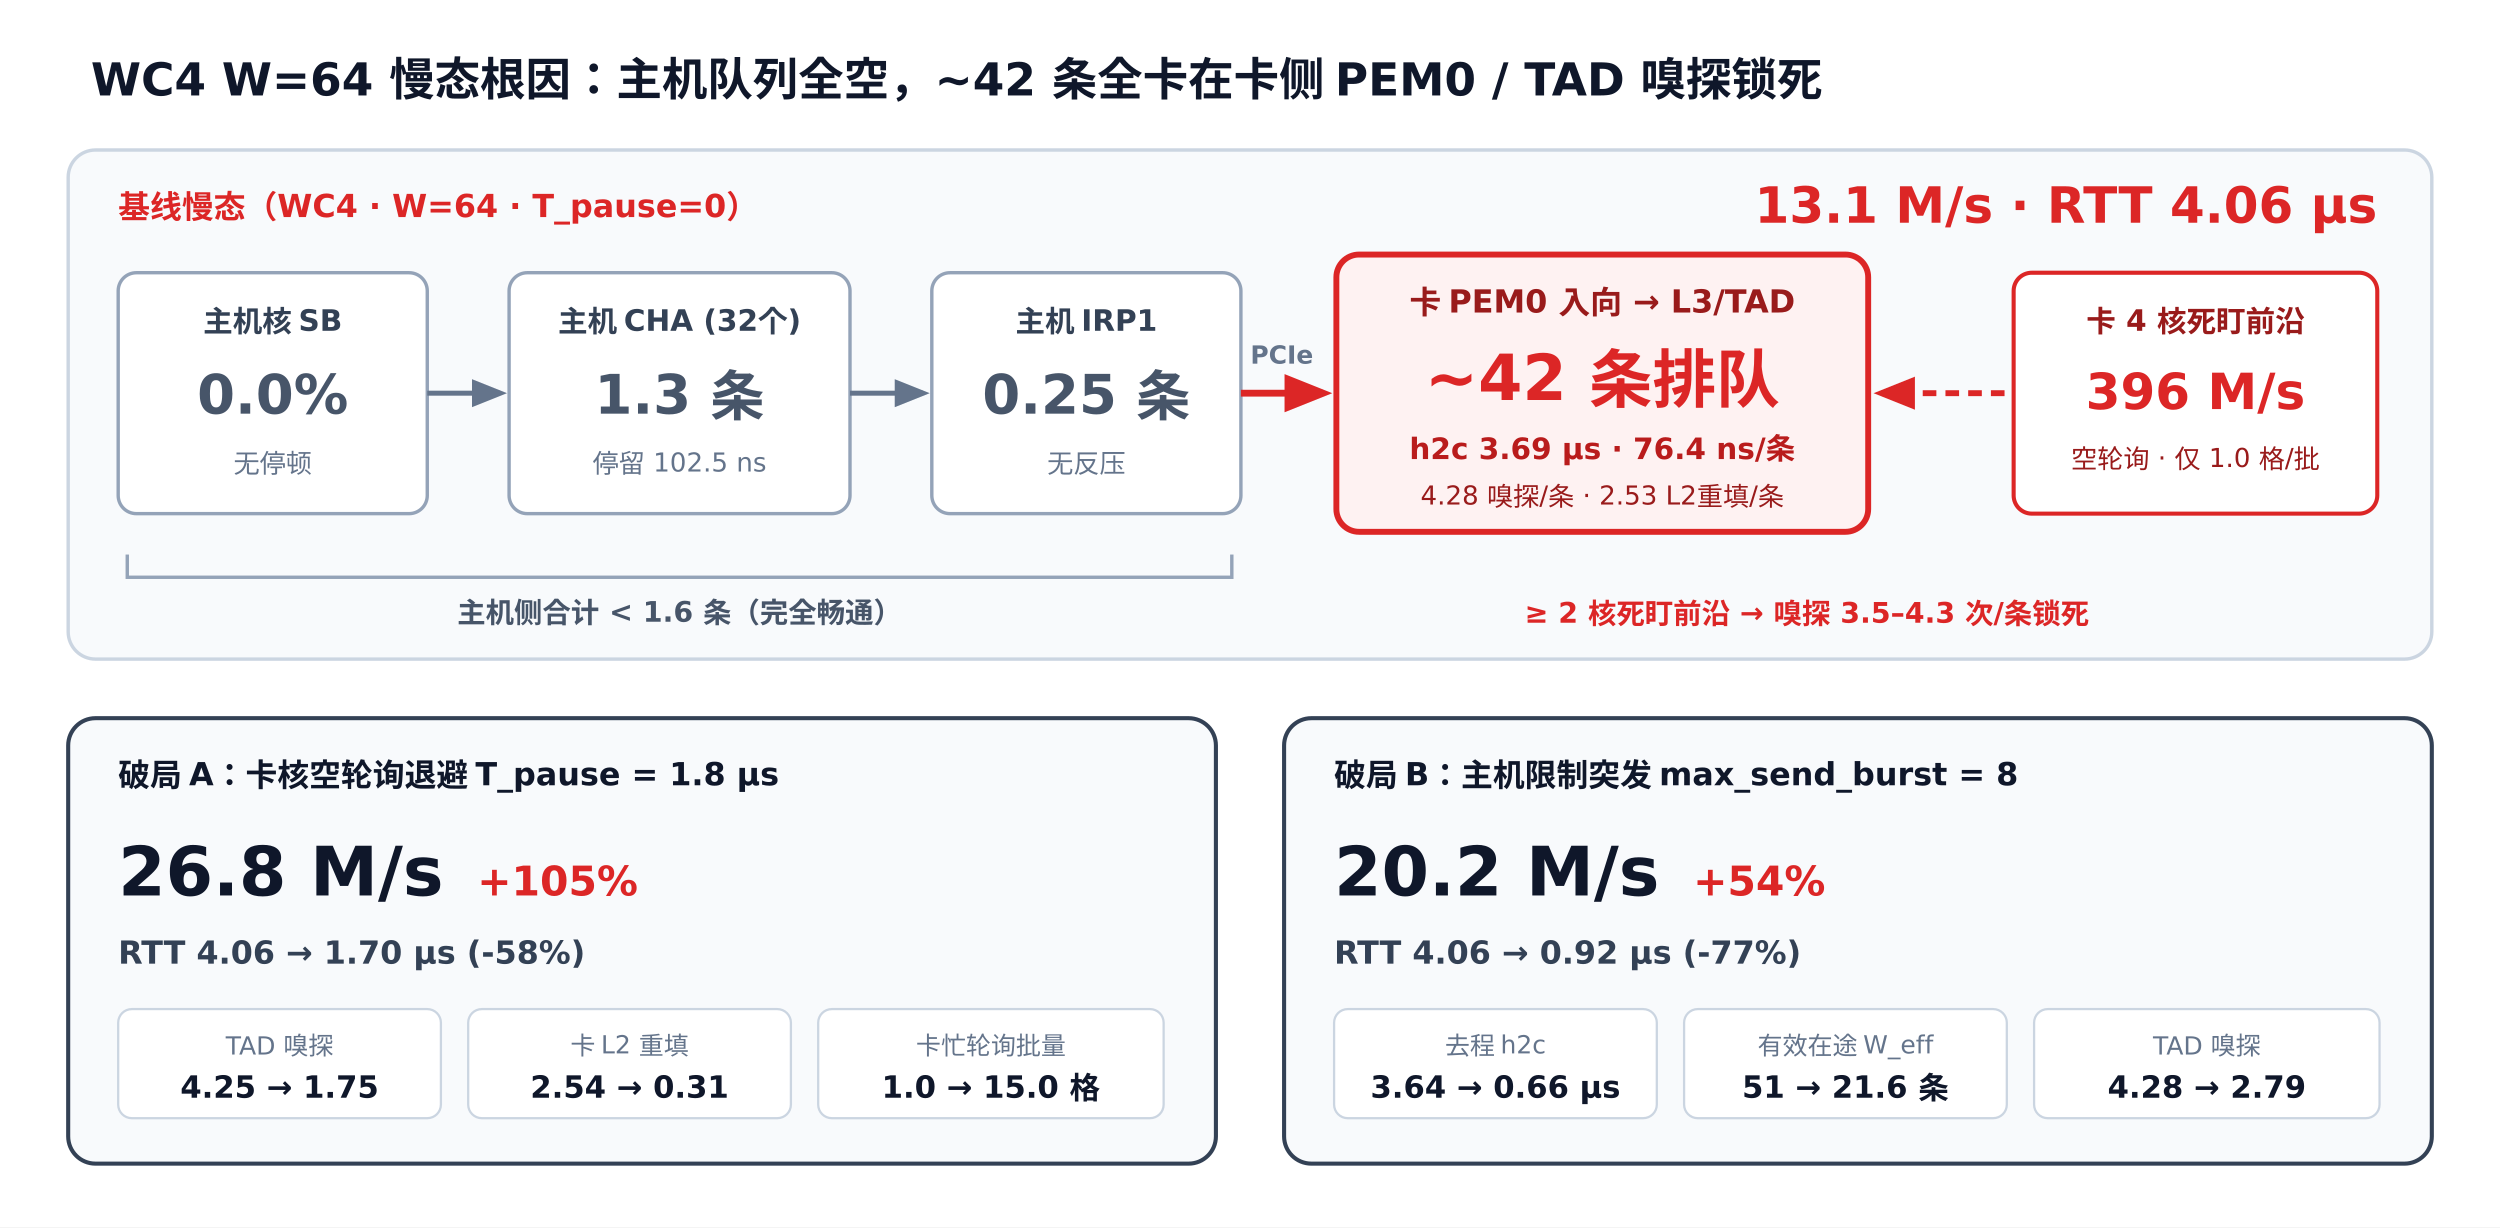
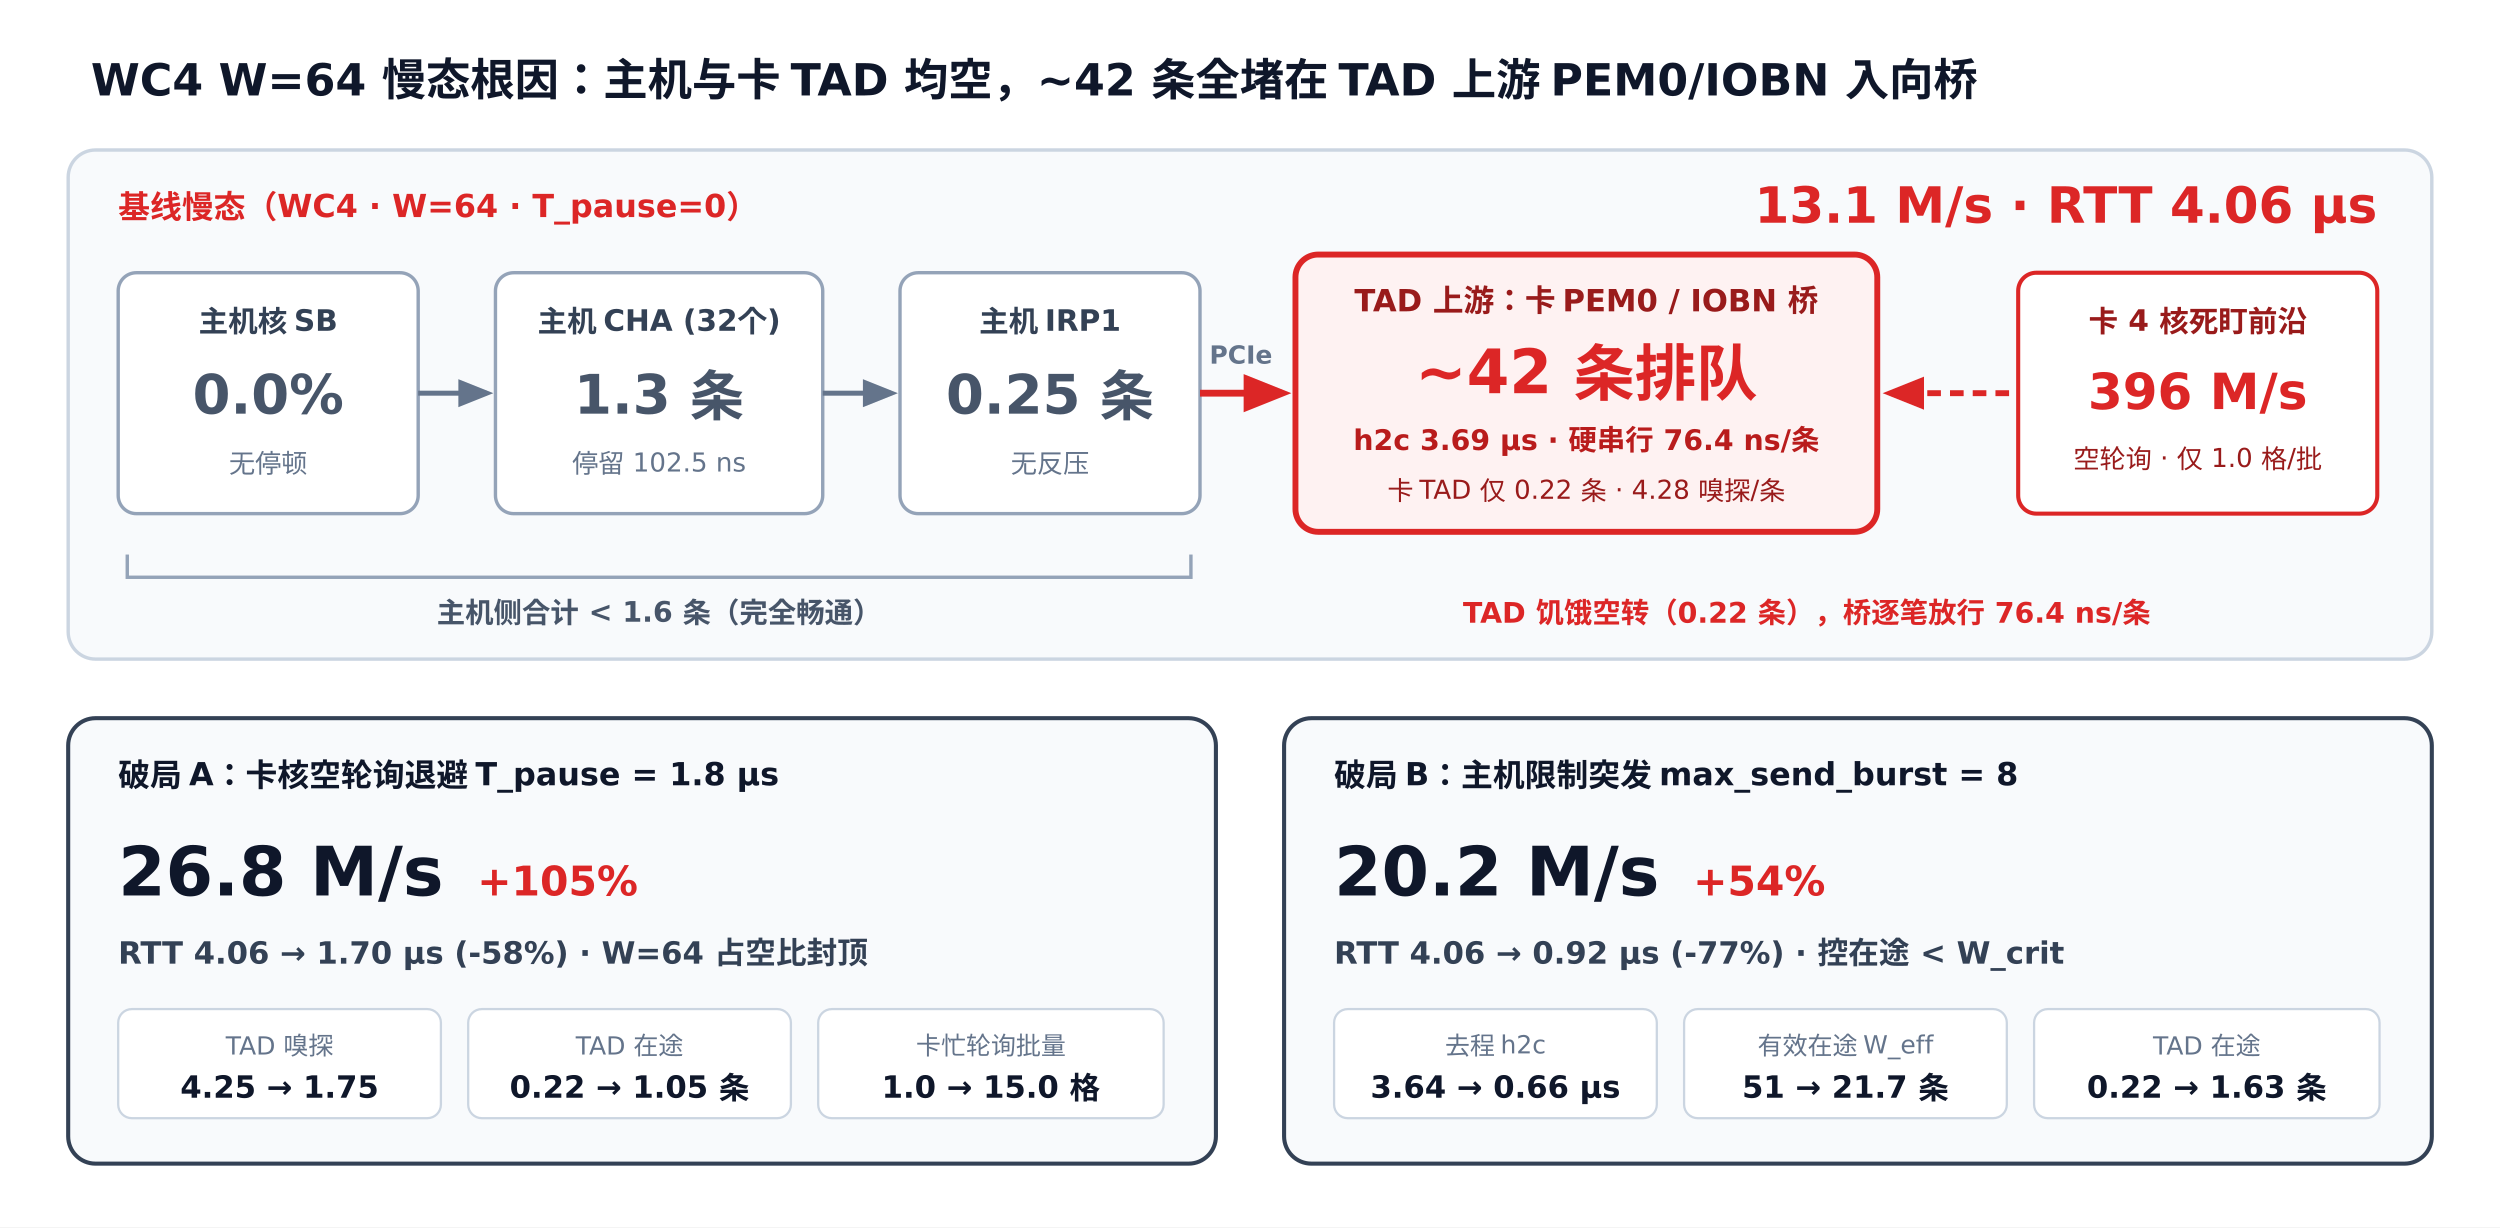
<svg xmlns="http://www.w3.org/2000/svg" viewBox="0 0 1100 540" width="1100" height="540" font-family="DejaVu Sans, Droid Sans Fallback, sans-serif">
  <defs>
    <marker id="arr-gray" viewBox="0 0 10 10" refX="8" refY="5" markerWidth="7" markerHeight="7" orient="auto-start-reverse">
      <path d="M 0 1 L 10 5 L 0 9 z" fill="#64748b" />
    </marker>
    <marker id="arr-red" viewBox="0 0 10 10" refX="8" refY="5" markerWidth="7" markerHeight="7" orient="auto-start-reverse">
      <path d="M 0 1 L 10 5 L 0 9 z" fill="#dc2626" />
    </marker>
-     <marker id="arr-dark" viewBox="0 0 10 10" refX="8" refY="5" markerWidth="7" markerHeight="7" orient="auto-start-reverse">
-       <path d="M 0 1 L 10 5 L 0 9 z" fill="#1e293b" />
-     </marker>
  </defs>
  <rect width="1100" height="540" fill="#ffffff" />
-   <text x="40" y="42" font-size="20" font-weight="bold" fill="#0f172a">WC4 W=64 慢态根因：主机队列全空，~42 条全卡在卡侧 PEM0 / TAD 嗅探锁死</text>
+   <text x="40" y="42" font-size="19.5" font-weight="bold" fill="#0f172a">WC4 W=64 慢态根因：主机与卡 TAD 均空，~42 条全堵在 TAD 上游 PEM0/IOBN 入向桥</text>
  <rect x="30" y="66" width="1040" height="224" rx="12" fill="#f8fafc" stroke="#cbd5e1" stroke-width="1.5" />
  <text x="52" y="96" font-size="14" font-weight="bold" fill="#dc2626">基线慢态（WC4 · W=64 · T_pause=0）</text>
  <text x="1046" y="98" font-size="22" font-weight="bold" fill="#dc2626" text-anchor="end">13.1 M/s · RTT 4.06 µs</text>
-   <rect x="52" y="120" width="136" height="106" rx="8" fill="#ffffff" stroke="#94a3b8" stroke-width="1.5" />
-   <text x="120" y="146" font-size="13" font-weight="bold" fill="#334155" text-anchor="middle">主机核 SB</text>
-   <text x="120" y="182" font-size="24" font-weight="bold" fill="#475569" text-anchor="middle">0.0%</text>
-   <text x="120" y="208" font-size="11.5" fill="#64748b" text-anchor="middle">无停顿</text>
-   <line x1="188" y1="173" x2="220" y2="173" stroke="#64748b" stroke-width="2.2" marker-end="url(#arr-gray)" />
-   <rect x="224" y="120" width="150" height="106" rx="8" fill="#ffffff" stroke="#94a3b8" stroke-width="1.5" />
-   <text x="299" y="146" font-size="13" font-weight="bold" fill="#334155" text-anchor="middle">主机 CHA (32个)</text>
-   <text x="299" y="182" font-size="24" font-weight="bold" fill="#475569" text-anchor="middle">1.3 条</text>
-   <text x="299" y="208" font-size="11.5" fill="#64748b" text-anchor="middle">停留 102.5 ns</text>
-   <line x1="374" y1="173" x2="406" y2="173" stroke="#64748b" stroke-width="2.2" marker-end="url(#arr-gray)" />
-   <rect x="410" y="120" width="136" height="106" rx="8" fill="#ffffff" stroke="#94a3b8" stroke-width="1.5" />
-   <text x="478" y="146" font-size="13" font-weight="bold" fill="#334155" text-anchor="middle">主机 IRP1</text>
-   <text x="478" y="182" font-size="24" font-weight="bold" fill="#475569" text-anchor="middle">0.25 条</text>
-   <text x="478" y="208" font-size="11.5" fill="#64748b" text-anchor="middle">无反压</text>
-   <line x1="546" y1="173" x2="582" y2="173" stroke="#dc2626" stroke-width="3" marker-end="url(#arr-red)" />
-   <text x="564" y="160" font-size="11" font-weight="bold" fill="#64748b" text-anchor="middle">PCIe</text>
-   <rect x="588" y="112" width="234" height="122" rx="10" fill="#fef2f2" stroke="#dc2626" stroke-width="2.6" />
-   <text x="705" y="138" font-size="14" font-weight="bold" fill="#991b1b" text-anchor="middle">卡 PEM0 入向 → L3/TAD</text>
-   <text x="705" y="176" font-size="28" font-weight="bold" fill="#dc2626" text-anchor="middle">~42 条排队</text>
-   <text x="705" y="202" font-size="13" font-weight="bold" fill="#b91c1c" text-anchor="middle">h2c 3.69 µs · 76.4 ns/条</text>
-   <text x="705" y="222" font-size="11.5" fill="#991b1b" text-anchor="middle">4.28 嗅探/条 · 2.53 L2重填/条</text>
-   <line x1="882" y1="173" x2="828" y2="173" stroke="#dc2626" stroke-width="2.6" stroke-dasharray="6,4" marker-end="url(#arr-red)" />
-   <rect x="886" y="120" width="160" height="106" rx="8" fill="#ffffff" stroke="#dc2626" stroke-width="1.8" />
-   <text x="966" y="146" font-size="13" font-weight="bold" fill="#991b1b" text-anchor="middle">卡 4 核死盯前沿</text>
-   <text x="966" y="180" font-size="22" font-weight="bold" fill="#dc2626" text-anchor="middle">396 M/s</text>
-   <text x="966" y="206" font-size="11.5" fill="#991b1b" text-anchor="middle">空轮询 · 仅 1.0 格/批</text>
-   <path d="M 56 244 L 56 254 L 542 254 L 542 244" fill="none" stroke="#94a3b8" stroke-width="1.5" />
-   <text x="299" y="274" font-size="12.5" font-weight="bold" fill="#475569" text-anchor="middle">主机侧合计 &lt; 1.6 条（完全畅通）</text>
-   <text x="795" y="274" font-size="12.5" font-weight="bold" fill="#dc2626" text-anchor="middle">≥ 2 核死盯前沿 → 嗅探 3.5–4.3 次/条锁死</text>
+   <rect x="52" y="120" width="132" height="106" rx="8" fill="#ffffff" stroke="#94a3b8" stroke-width="1.5" />
+   <text x="118" y="146" font-size="13" font-weight="bold" fill="#334155" text-anchor="middle">主机核 SB</text>
+   <text x="118" y="182" font-size="24" font-weight="bold" fill="#475569" text-anchor="middle">0.0%</text>
+   <text x="118" y="208" font-size="11.5" fill="#64748b" text-anchor="middle">无停顿</text>
+   <line x1="184" y1="173" x2="214" y2="173" stroke="#64748b" stroke-width="2.2" marker-end="url(#arr-gray)" />
+   <rect x="218" y="120" width="144" height="106" rx="8" fill="#ffffff" stroke="#94a3b8" stroke-width="1.5" />
+   <text x="290" y="146" font-size="13" font-weight="bold" fill="#334155" text-anchor="middle">主机 CHA (32个)</text>
+   <text x="290" y="182" font-size="24" font-weight="bold" fill="#475569" text-anchor="middle">1.3 条</text>
+   <text x="290" y="208" font-size="11.5" fill="#64748b" text-anchor="middle">停留 102.5 ns</text>
+   <line x1="362" y1="173" x2="392" y2="173" stroke="#64748b" stroke-width="2.2" marker-end="url(#arr-gray)" />
+   <rect x="396" y="120" width="132" height="106" rx="8" fill="#ffffff" stroke="#94a3b8" stroke-width="1.5" />
+   <text x="462" y="146" font-size="13" font-weight="bold" fill="#334155" text-anchor="middle">主机 IRP1</text>
+   <text x="462" y="182" font-size="24" font-weight="bold" fill="#475569" text-anchor="middle">0.25 条</text>
+   <text x="462" y="208" font-size="11.5" fill="#64748b" text-anchor="middle">无反压</text>
+   <line x1="528" y1="173" x2="564" y2="173" stroke="#dc2626" stroke-width="3" marker-end="url(#arr-red)" />
+   <text x="546" y="160" font-size="11" font-weight="bold" fill="#64748b" text-anchor="middle">PCIe</text>
+   <rect x="570" y="112" width="256" height="122" rx="10" fill="#fef2f2" stroke="#dc2626" stroke-width="2.6" />
+   <text x="698" y="137" font-size="13.5" font-weight="bold" fill="#991b1b" text-anchor="middle">TAD 上游：卡 PEM0 / IOBN 桥</text>
+   <text x="698" y="173" font-size="27" font-weight="bold" fill="#dc2626" text-anchor="middle">~42 条排队</text>
+   <text x="698" y="198" font-size="12.5" font-weight="bold" fill="#b91c1c" text-anchor="middle">h2c 3.69 µs · 硬串行 76.4 ns/条</text>
+   <text x="698" y="220" font-size="11.5" fill="#991b1b" text-anchor="middle">卡 TAD 仅 0.22 条 · 4.28 嗅探/条</text>
+   <line x1="884" y1="173" x2="832" y2="173" stroke="#dc2626" stroke-width="2.6" stroke-dasharray="6,4" marker-end="url(#arr-red)" />
+   <rect x="888" y="120" width="158" height="106" rx="8" fill="#ffffff" stroke="#dc2626" stroke-width="1.8" />
+   <text x="967" y="146" font-size="13" font-weight="bold" fill="#991b1b" text-anchor="middle">卡 4 核死盯前沿</text>
+   <text x="967" y="180" font-size="22" font-weight="bold" fill="#dc2626" text-anchor="middle">396 M/s</text>
+   <text x="967" y="206" font-size="11.5" fill="#991b1b" text-anchor="middle">空轮询 · 仅 1.0 格/批</text>
+   <path d="M 56 244 L 56 254 L 524 254 L 524 244" fill="none" stroke="#94a3b8" stroke-width="1.5" />
+   <text x="290" y="274" font-size="12.5" font-weight="bold" fill="#475569" text-anchor="middle">主机侧合计 &lt; 1.6 条（完全畅通）</text>
+   <text x="795" y="274" font-size="12.5" font-weight="bold" fill="#dc2626" text-anchor="middle">TAD 饥饿空转（0.22 条），桥逐笔放行 76.4 ns/条</text>
  <rect x="30" y="316" width="505" height="196" rx="12" fill="#f8fafc" stroke="#334155" stroke-width="1.8" />
  <text x="52" y="346" font-size="14" font-weight="bold" fill="#0f172a">破局 A：卡核空轮询退避 T_pause = 1.8 µs</text>
  <text x="52" y="394" font-size="30" font-weight="bold" fill="#0f172a">26.8 M/s</text>
  <text x="210" y="394" font-size="18" font-weight="bold" fill="#dc2626">+105%</text>
-   <text x="52" y="424" font-size="14" font-weight="bold" fill="#334155">RTT 4.06 → 1.70 µs (-58%)</text>
+   <text x="52" y="424" font-size="13.5" font-weight="bold" fill="#334155">RTT 4.06 → 1.70 µs (-58%) · W=64 占空比封顶</text>
  <rect x="52" y="444" width="142" height="48" rx="6" fill="#ffffff" stroke="#cbd5e1" />
  <text x="123" y="464" font-size="11" fill="#64748b" text-anchor="middle">TAD 嗅探</text>
  <text x="123" y="483" font-size="13.5" font-weight="bold" fill="#0f172a" text-anchor="middle">4.25 → 1.75</text>
  <rect x="206" y="444" width="142" height="48" rx="6" fill="#ffffff" stroke="#cbd5e1" />
-   <text x="277" y="464" font-size="11" fill="#64748b" text-anchor="middle">卡 L2 重填</text>
-   <text x="277" y="483" font-size="13.5" font-weight="bold" fill="#0f172a" text-anchor="middle">2.54 → 0.31</text>
+   <text x="277" y="464" font-size="11" fill="#64748b" text-anchor="middle">TAD 在途</text>
+   <text x="277" y="483" font-size="13.5" font-weight="bold" fill="#0f172a" text-anchor="middle">0.22 → 1.05 条</text>
  <rect x="360" y="444" width="152" height="48" rx="6" fill="#ffffff" stroke="#cbd5e1" />
  <text x="436" y="464" font-size="11" fill="#64748b" text-anchor="middle">卡忙轮询批量</text>
  <text x="436" y="483" font-size="13.5" font-weight="bold" fill="#0f172a" text-anchor="middle">1.0 → 15.0 格</text>
  <rect x="565" y="316" width="505" height="196" rx="12" fill="#f8fafc" stroke="#334155" stroke-width="1.8" />
  <text x="587" y="346" font-size="14" font-weight="bold" fill="#0f172a">破局 B：主机限制突发 max_send_burst = 8</text>
  <text x="587" y="394" font-size="30" font-weight="bold" fill="#0f172a">20.2 M/s</text>
  <text x="745" y="394" font-size="18" font-weight="bold" fill="#dc2626">+54%</text>
-   <text x="587" y="424" font-size="14" font-weight="bold" fill="#334155">RTT 4.06 → 0.92 µs (-77%)</text>
+   <text x="587" y="424" font-size="13.5" font-weight="bold" fill="#334155">RTT 4.06 → 0.92 µs (-77%) · 控在途 &lt; W_crit</text>
  <rect x="587" y="444" width="142" height="48" rx="6" fill="#ffffff" stroke="#cbd5e1" />
  <text x="658" y="464" font-size="11" fill="#64748b" text-anchor="middle">去程 h2c</text>
  <text x="658" y="483" font-size="13.5" font-weight="bold" fill="#0f172a" text-anchor="middle">3.64 → 0.66 µs</text>
  <rect x="741" y="444" width="142" height="48" rx="6" fill="#ffffff" stroke="#cbd5e1" />
  <text x="812" y="464" font-size="11" fill="#64748b" text-anchor="middle">有效在途 W_eff</text>
-   <text x="812" y="483" font-size="13.5" font-weight="bold" fill="#0f172a" text-anchor="middle">51 → 21.6 条</text>
+   <text x="812" y="483" font-size="13.5" font-weight="bold" fill="#0f172a" text-anchor="middle">51 → 21.7 条</text>
  <rect x="895" y="444" width="152" height="48" rx="6" fill="#ffffff" stroke="#cbd5e1" />
-   <text x="971" y="464" font-size="11" fill="#64748b" text-anchor="middle">TAD 嗅探</text>
-   <text x="971" y="483" font-size="13.5" font-weight="bold" fill="#0f172a" text-anchor="middle">4.28 → 2.79</text>
+   <text x="971" y="464" font-size="11" fill="#64748b" text-anchor="middle">TAD 在途</text>
+   <text x="971" y="483" font-size="13.5" font-weight="bold" fill="#0f172a" text-anchor="middle">0.22 → 1.63 条</text>
</svg>
